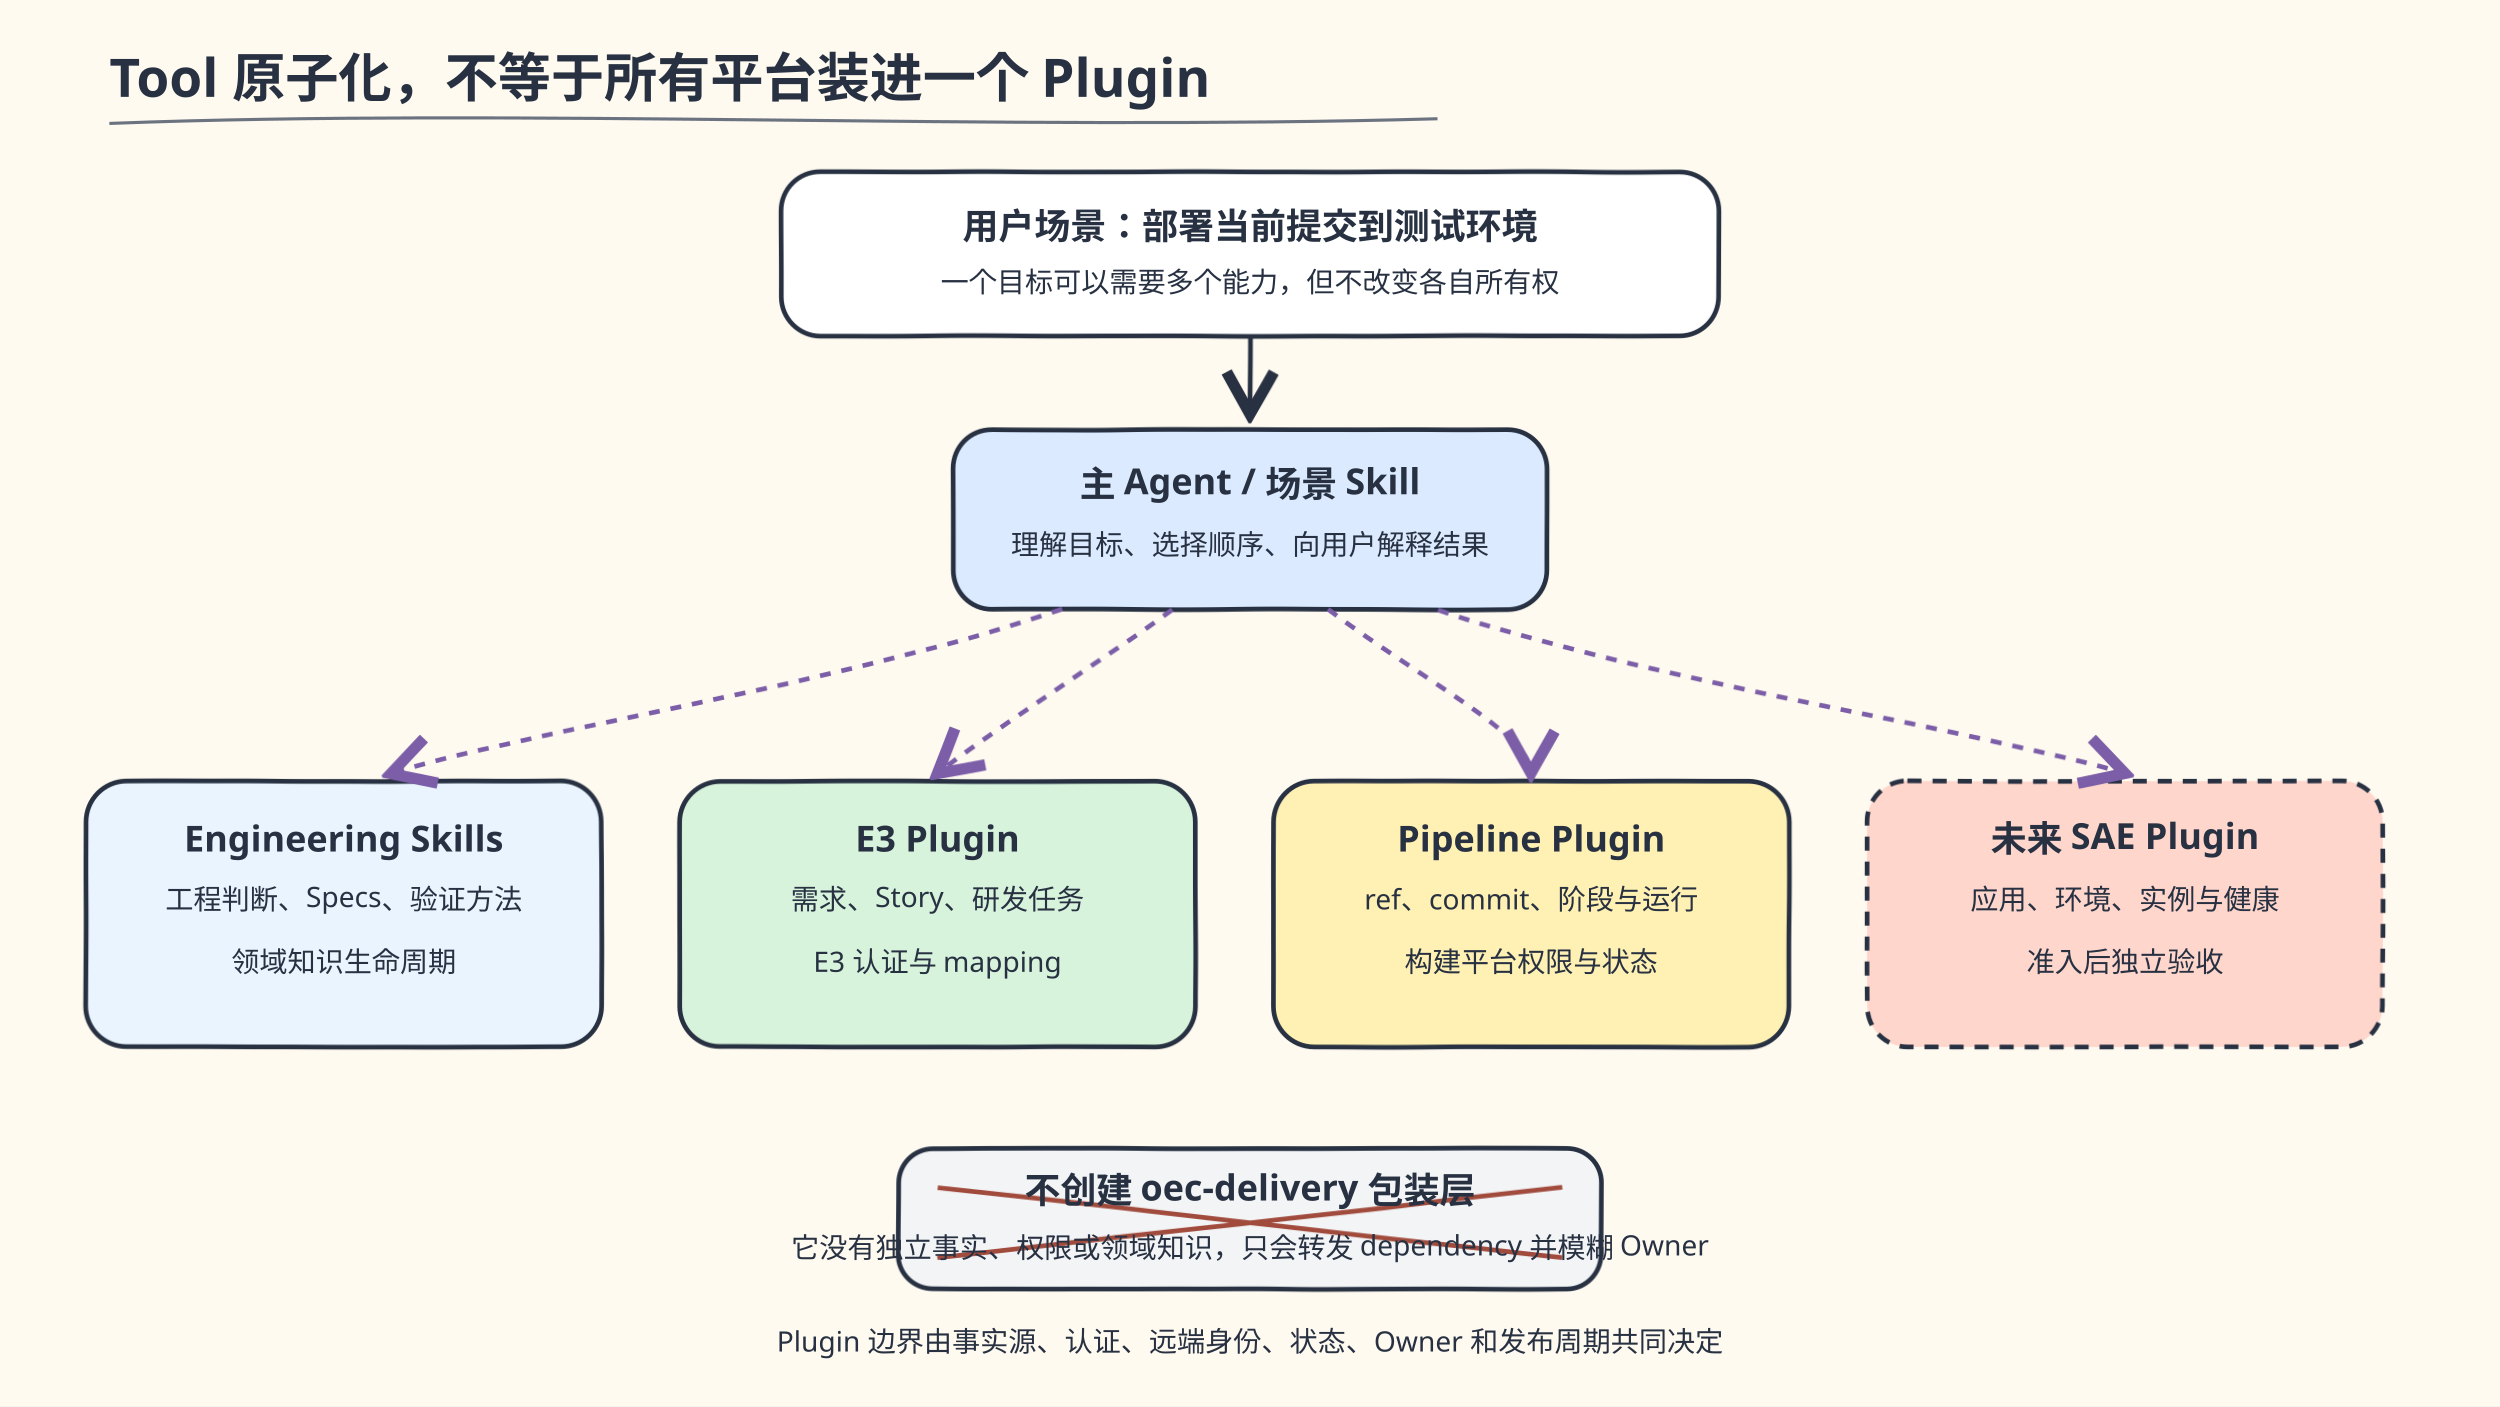
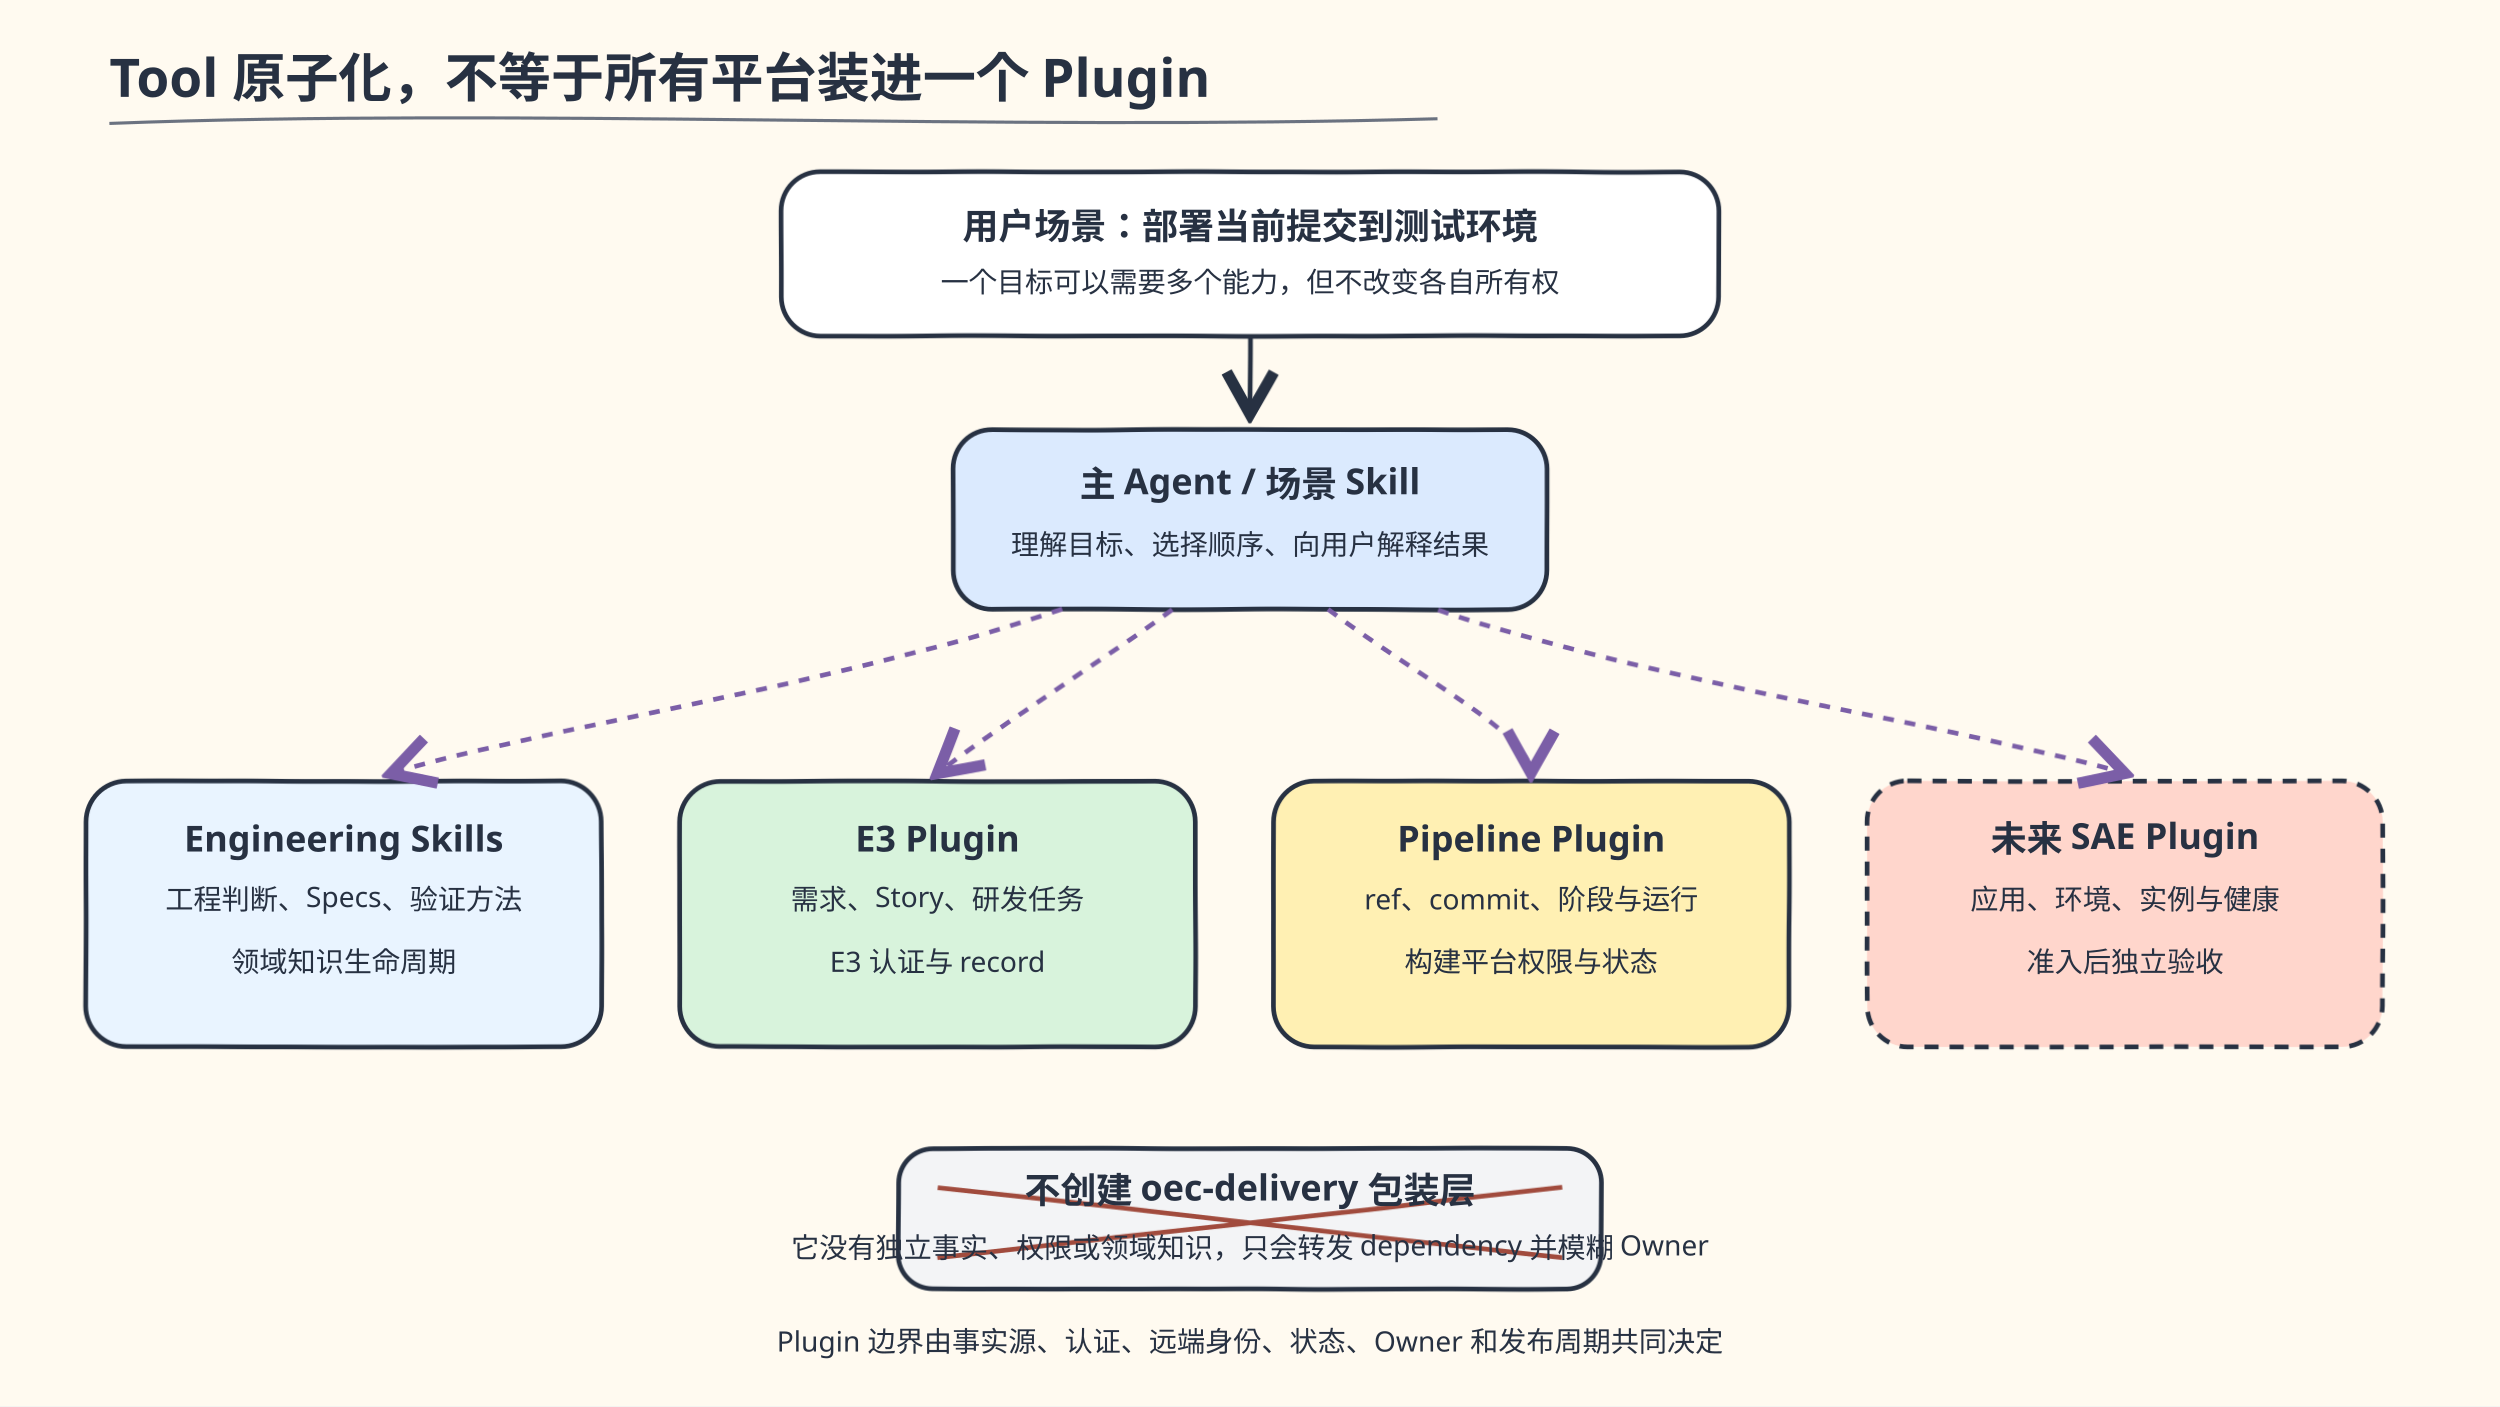
<svg xmlns="http://www.w3.org/2000/svg" viewBox="0 0 1600 900" role="img" aria-labelledby="title desc">
  <defs>
    <style>
      text { font-family: Kaiti SC; fill: #273142; }
      .heading { font-size: 34px; font-weight: 700; }
      .title { font-size: 23px; font-weight: 700; text-anchor: middle; }
      .body { font-size: 18px; text-anchor: middle; }
      .note { font-size: 18px; text-anchor: middle; }
      .outline { stroke: #273142; stroke-width: 3; stroke-linejoin: round; }
      .call { fill: none; stroke: #273142; stroke-width: 3; marker-end: url(#arrow); }
      .optional { fill: none; stroke: #7b5ea7; stroke-width: 3; stroke-dasharray: 7 7; marker-end: url(#purple); }
      .blocked { fill: none; stroke: #a14b3d; stroke-width: 3; }
    </style>
    <filter id="rough" x="-4%" y="-5%" width="108%" height="110%">
      <feTurbulence type="fractalNoise" baseFrequency="0.011" numOctaves="2" seed="141" result="noise" />
      <feDisplacementMap in="SourceGraphic" in2="noise" scale="1.2" />
    </filter>
    <marker id="arrow" markerWidth="12" markerHeight="12" refX="10" refY="6" orient="auto">
      <path d="M1 1 L10 6 L1 11" fill="none" stroke="#273142" stroke-width="2.4" />
    </marker>
    <marker id="purple" markerWidth="12" markerHeight="12" refX="10" refY="6" orient="auto">
      <path d="M1 1 L10 6 L1 11" fill="none" stroke="#7b5ea7" stroke-width="2.4" />
    </marker>
  </defs>
  <rect width="1600" height="900" fill="#fffaf0" />
  <text x="70" y="62" class="heading">Tool 原子化，不等于所有平台装进一个 Plugin</text>
  <path d="M70 79 C330 69, 640 84, 920 76" fill="none" stroke="#6b7280" stroke-width="2" />
  <g filter="url(#rough)">
    <rect x="500" y="110" width="600" height="105" rx="25" fill="#ffffff" class="outline" />
    <rect x="610" y="275" width="380" height="115" rx="25" fill="#dbeafe" class="outline" />
    <rect x="55" y="500" width="330" height="170" rx="26" fill="#e9f4ff" class="outline" />
    <rect x="435" y="500" width="330" height="170" rx="26" fill="#d8f3dc" class="outline" />
    <rect x="815" y="500" width="330" height="170" rx="26" fill="#fff0b3" class="outline" />
    <rect x="1195" y="500" width="330" height="170" rx="26" fill="#ffd6cc" class="outline" stroke-dasharray="9 7" />
    <path d="M800 215 C800 235, 800 250, 800 265" class="call" />
    <path d="M680 390 C550 435, 330 470, 250 495" class="optional" />
    <path d="M750 390 C690 435, 630 470, 600 495" class="optional" />
    <path d="M850 390 C910 435, 980 470, 980 495" class="optional" />
    <path d="M920 390 C1050 435, 1280 470, 1360 495" class="optional" />
    <rect x="575" y="735" width="450" height="90" rx="22" fill="#f3f4f6" class="outline" />
    <path d="M600 760 L1000 805 M1000 760 L600 805" class="blocked" />
  </g>
  <text x="800" y="153" class="title">用户场景：部署当前提交到测试环境</text>
  <text x="800" y="187" class="body">一个目标可以需要多个能力，但不改变各自所有权</text>
  <text x="800" y="318" class="title">主 Agent / 场景 Skill</text>
  <text x="800" y="355" class="body">理解目标、选择顺序、向用户解释结果</text>
  <text x="220" y="545" class="title">Engineering Skills</text>
  <text x="220" y="582" class="body">工程判断、Specs、验证方法</text>
  <text x="220" y="622" class="note">领域知识生命周期</text>
  <text x="600" y="545" class="title">E3 Plugin</text>
  <text x="600" y="582" class="body">需求、Story、研发任务</text>
-   <text x="600" y="622" class="note">E3 认证与 mapping</text>
+   <text x="600" y="622" class="note">E3 认证与 record</text>
  <text x="980" y="545" class="title">Pipeline Plugin</text>
  <text x="980" y="582" class="body">ref、commit、阶段与运行</text>
  <text x="980" y="622" class="note">构建平台权限与状态</text>
  <text x="1360" y="545" class="title">未来 SAE Plugin</text>
  <text x="1360" y="582" class="body">应用、环境、实例与健康</text>
  <text x="1360" y="622" class="note">准入后独立验收</text>
  <text x="800" y="770" class="title">不创建 oec-delivery 包装层</text>
  <text x="800" y="805" class="body">它没有独立事实、权限或领域知识，只会转发 dependency 并模糊 Owner</text>
  <text x="800" y="865" class="note">Plugin 边界由事实源、认证、远端身份、状态、Owner 和发布周期共同决定</text>
</svg>
